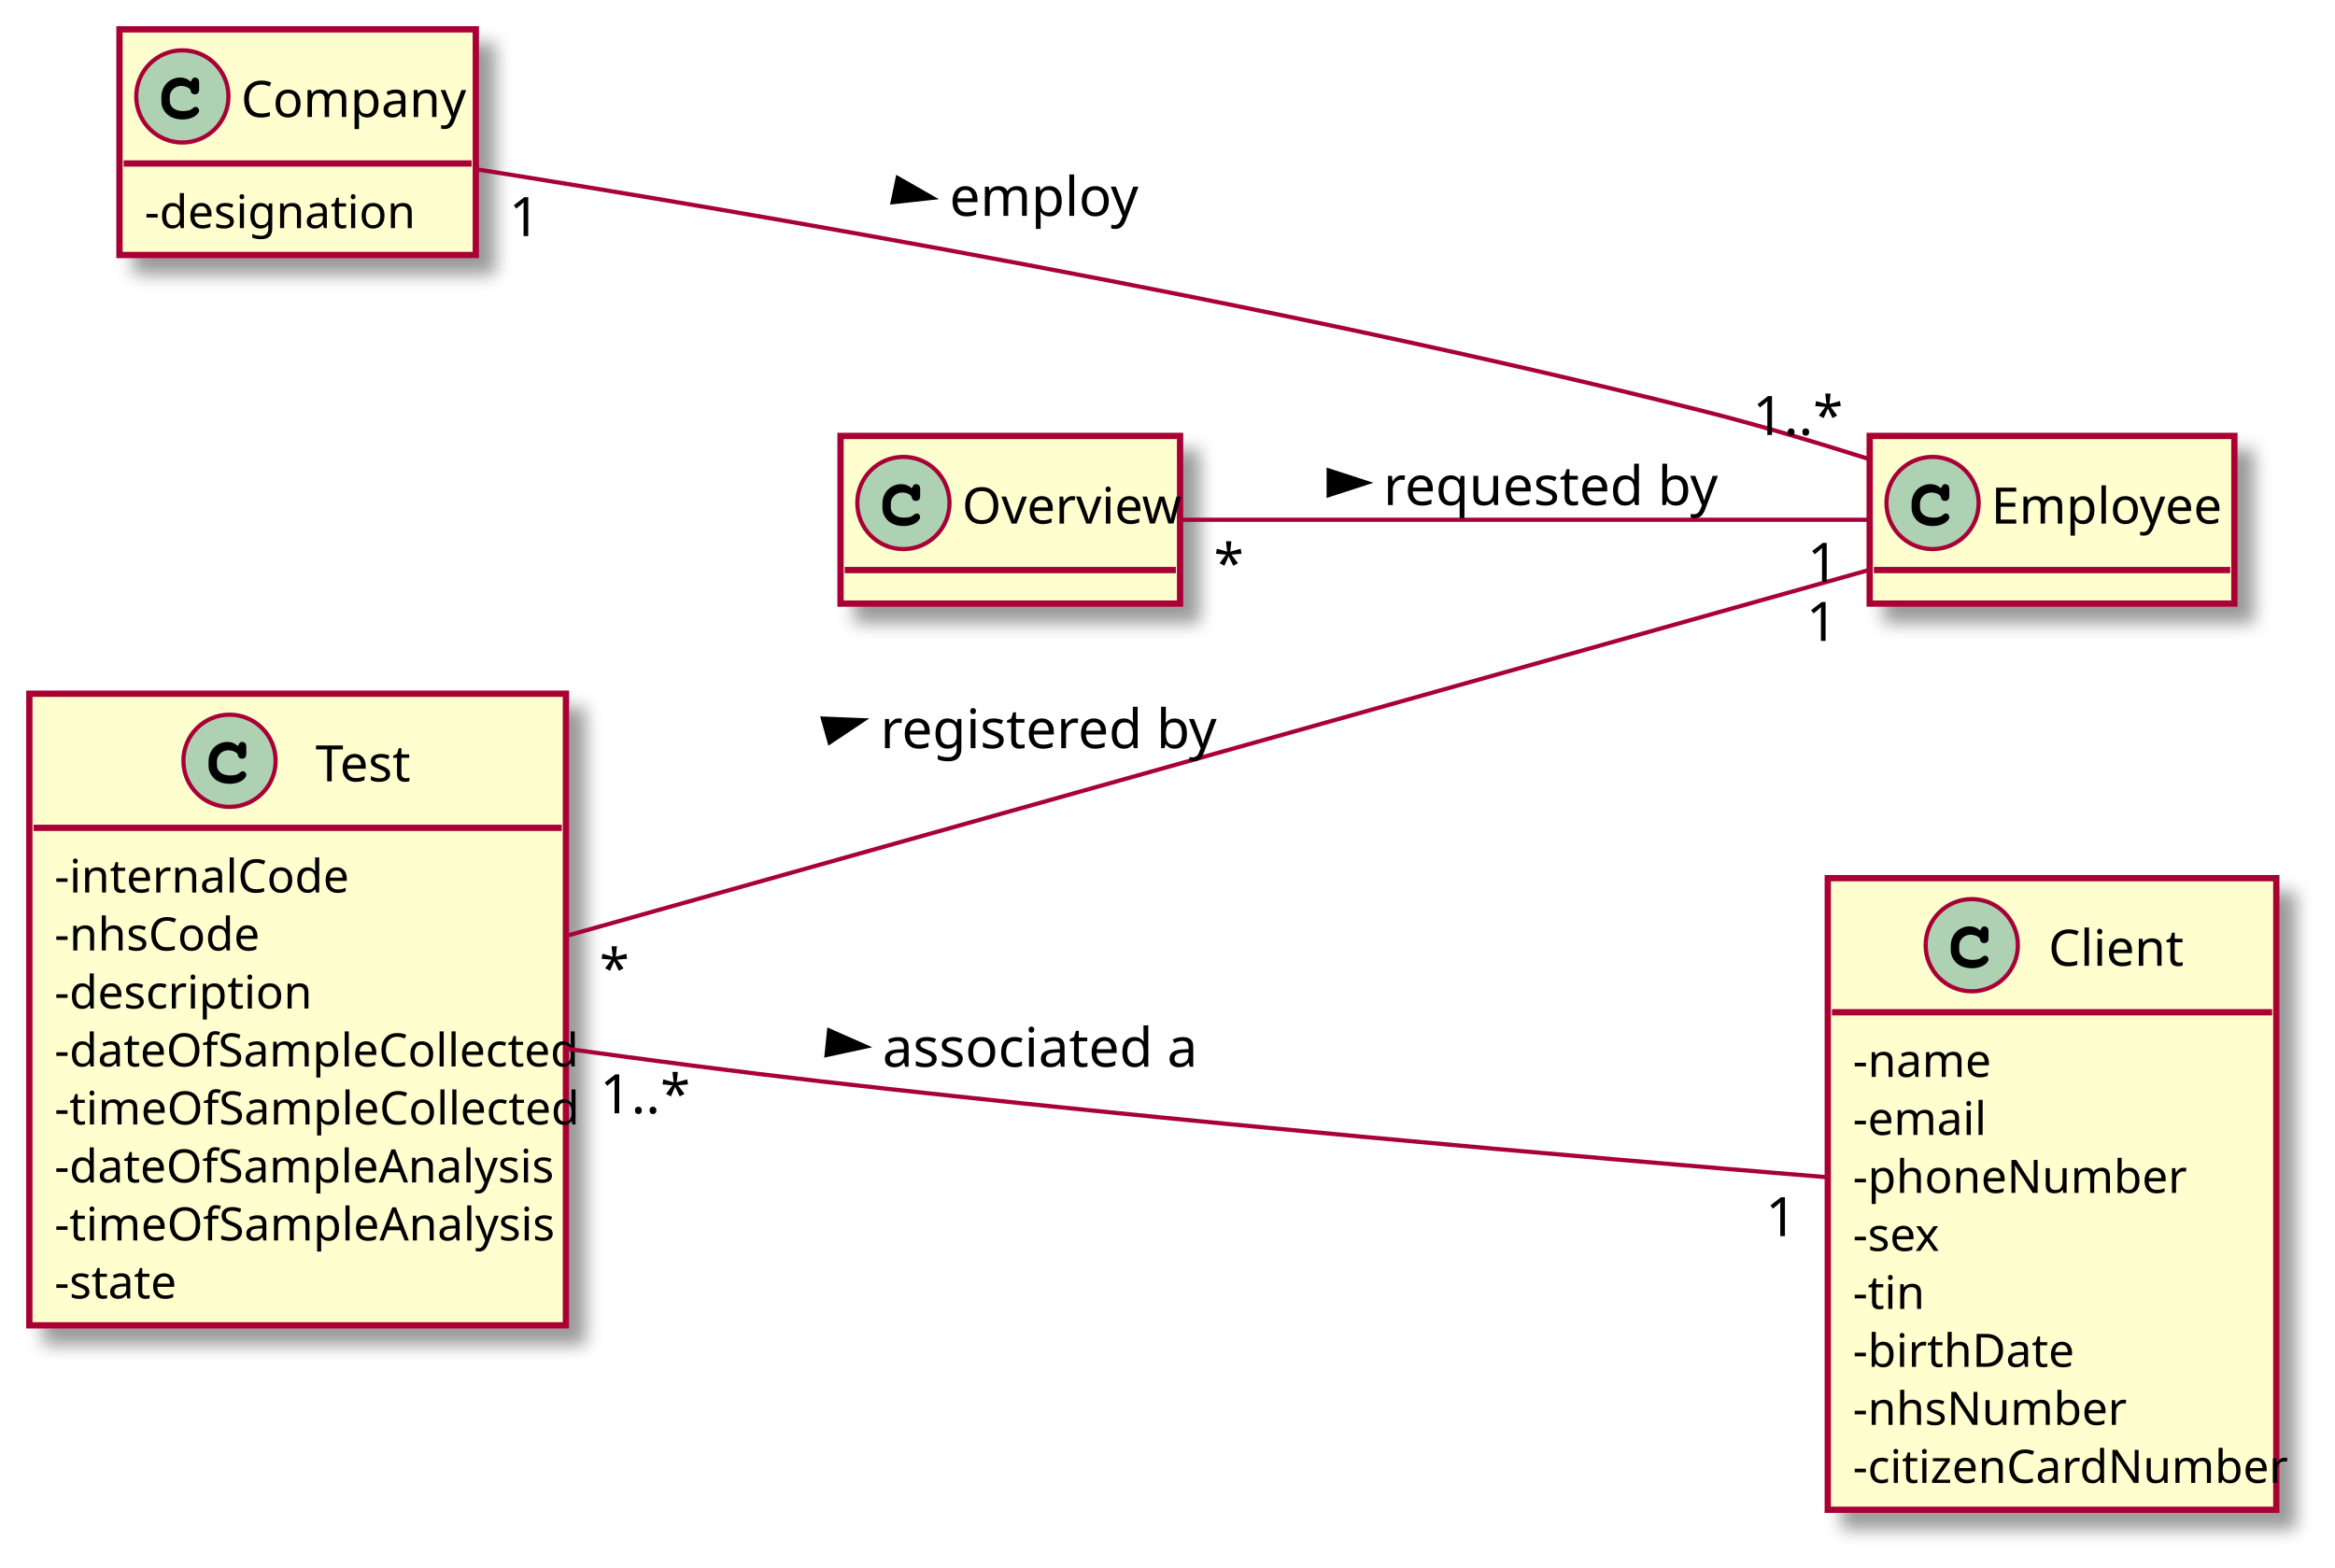
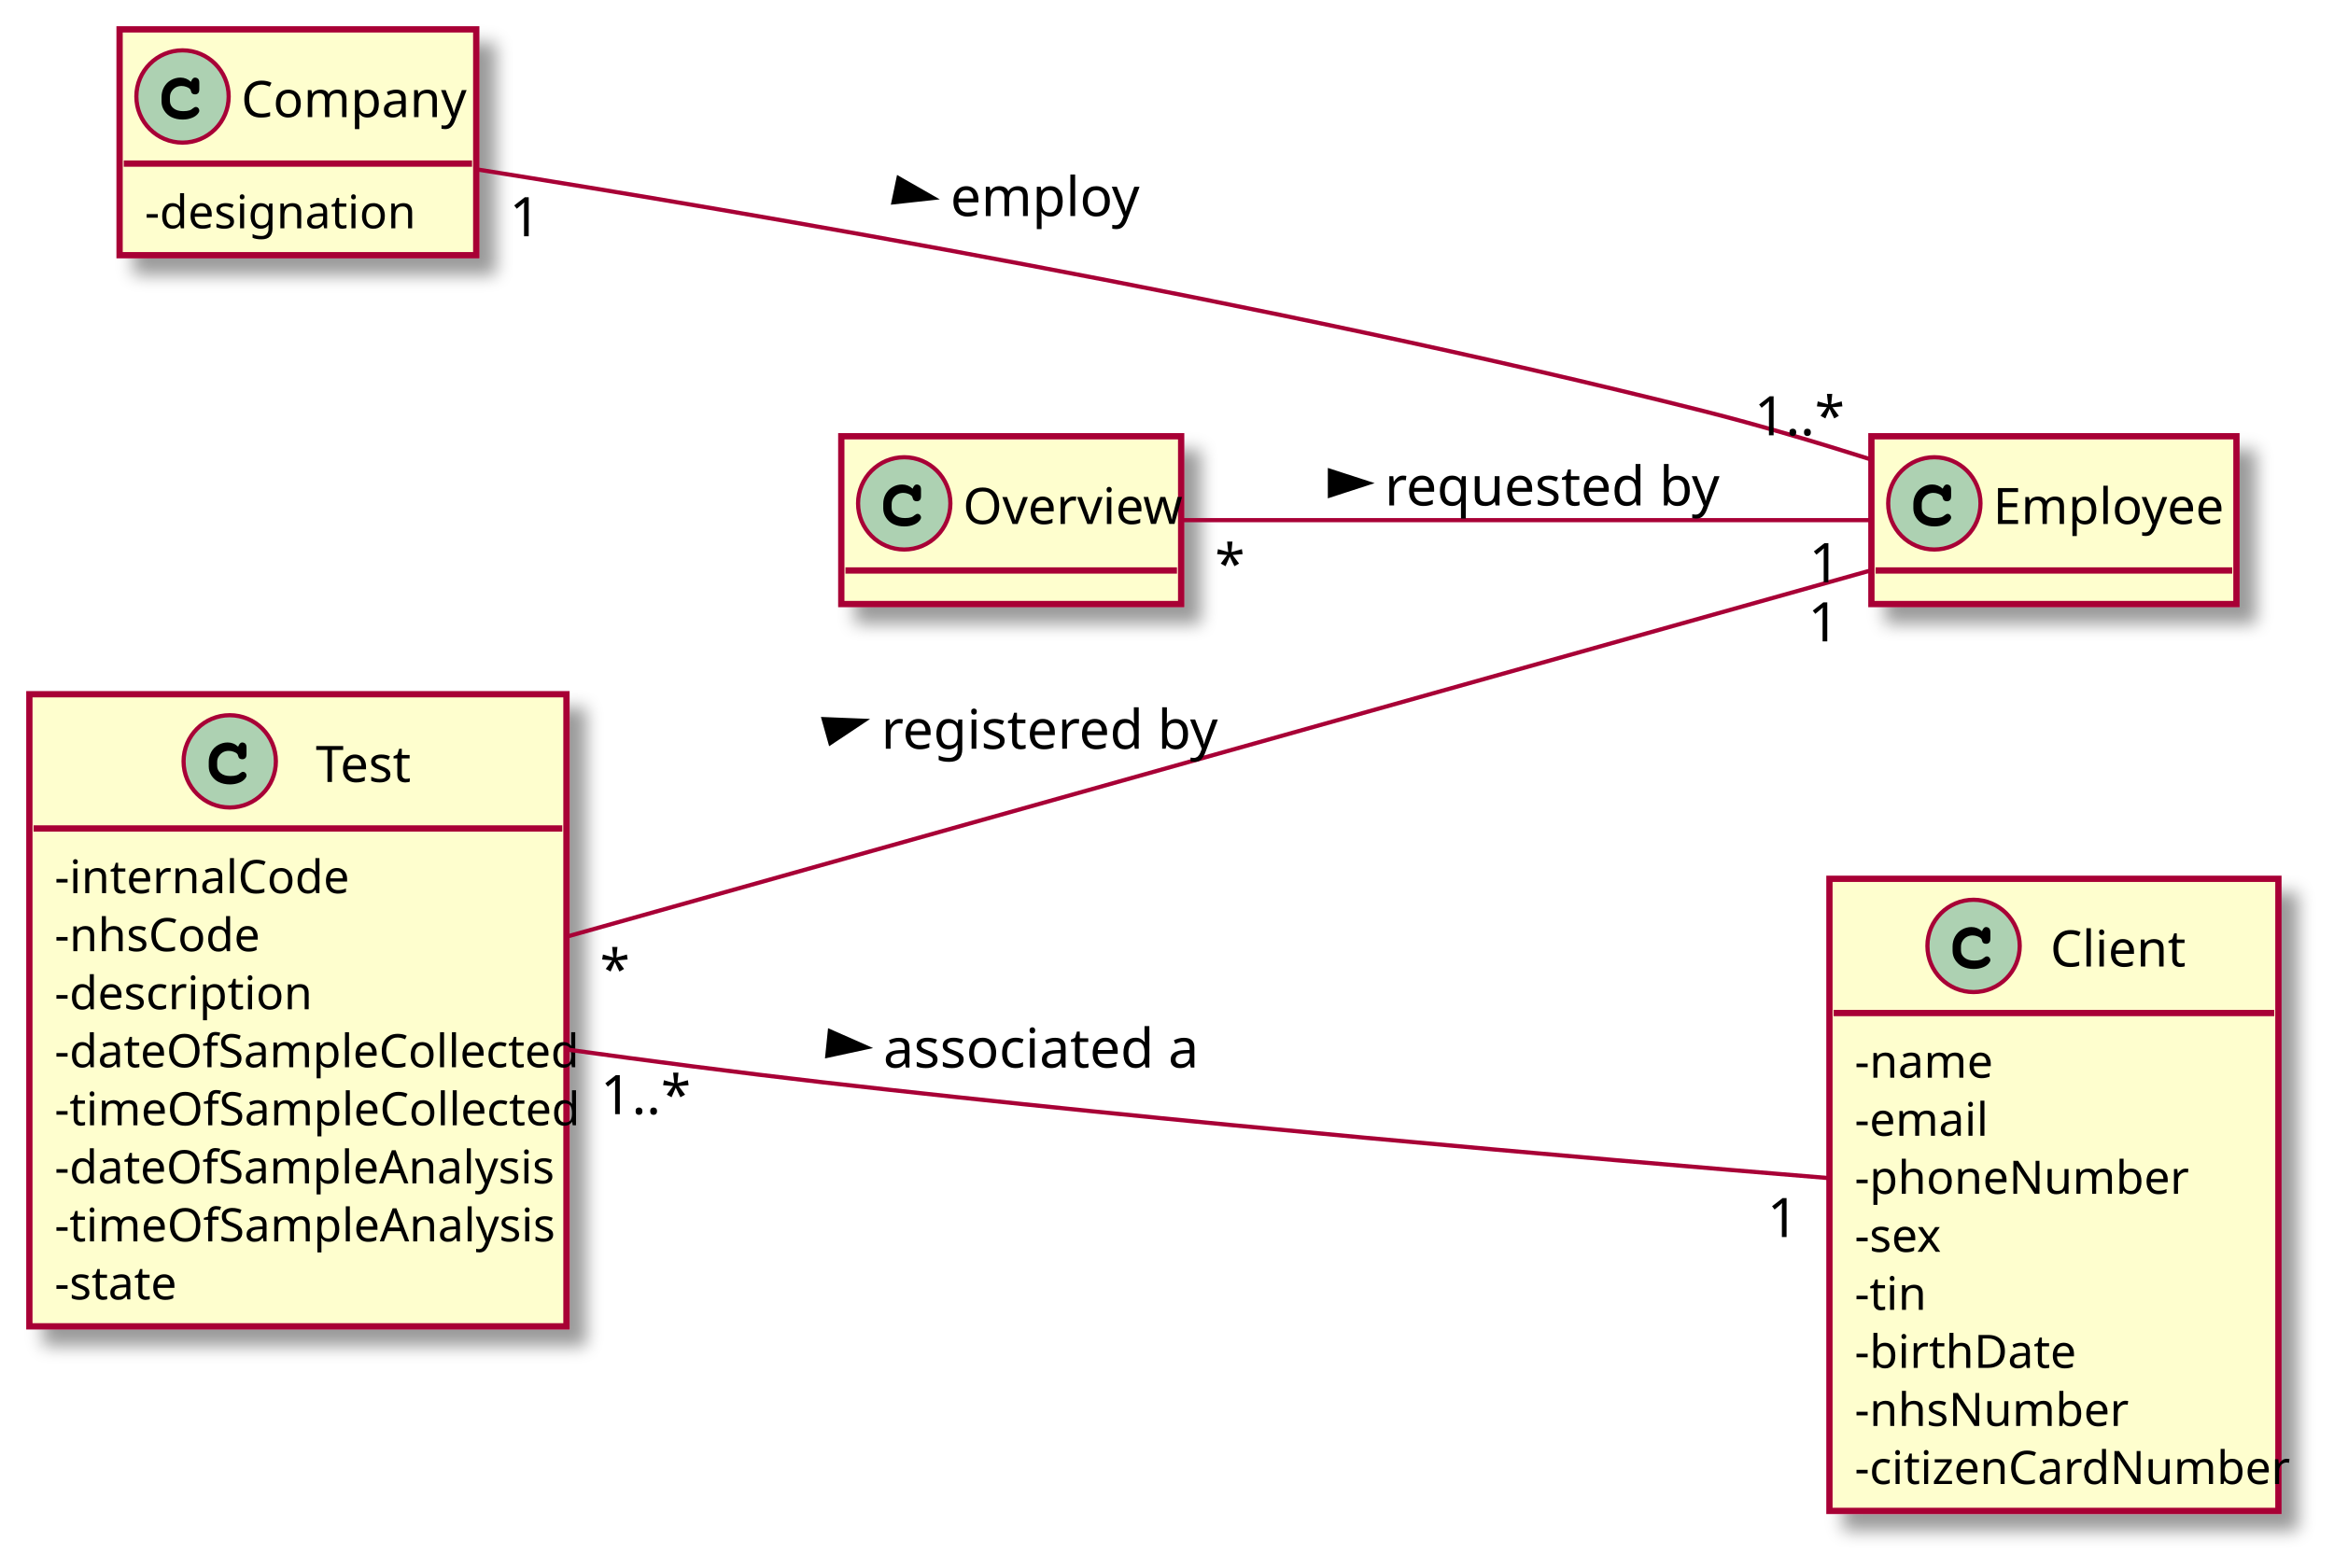
- <svg xmlns="http://www.w3.org/2000/svg" contentScriptType="application/ecmascript" contentStyleType="text/css" height="374px" preserveAspectRatio="none" style="width:557px;height:374px;" version="1.1" viewBox="0 0 557 374" width="557px" zoomAndPan="magnify">
+ <svg xmlns="http://www.w3.org/2000/svg" contentScriptType="application/ecmascript" contentStyleType="text/css" height="299.2px" preserveAspectRatio="none" style="width:445px;height:299px;" version="1.1" viewBox="0 0 445 299" width="445.6px" zoomAndPan="magnify">
  <defs>
    <filter height="300%" id="fsbzf4hsmpj4" width="300%" x="-1" y="-1">
-       <feGaussianBlur result="blurOut" stdDeviation="2.0" />
+       <feGaussianBlur result="blurOut" stdDeviation="1.6" />
      <feColorMatrix in="blurOut" result="blurOut2" type="matrix" values="0 0 0 0 0 0 0 0 0 0 0 0 0 0 0 0 0 0 .4 0" />
-       <feOffset dx="4.0" dy="4.0" in="blurOut2" result="blurOut3" />
+       <feOffset dx="3.2" dy="3.2" in="blurOut2" result="blurOut3" />
      <feBlend in="SourceGraphic" in2="blurOut3" mode="normal" />
    </filter>
  </defs>
  <g>
-     <rect codeLine="6" fill="#FEFECE" filter="url(#fsbzf4hsmpj4)" height="53.836" id="Company" style="stroke:#A80036;stroke-width:1.5;" width="85" x="28.5" y="7" />
-     <ellipse cx="43.5" cy="23" fill="#ADD1B2" rx="11" ry="11" style="stroke:#A80036;stroke-width:1.0;" />
-     <path d="M45.5,19.5 Q45.703,19 45.938,18.75 Q46.172,18.5 46.438,18.5 Q46.906,18.5 47.203,18.781 Q47.5,19.062 47.5,19.719 L47.5,21.281 Q47.5,21.938 47.219,22.219 Q46.938,22.5 46.5,22.5 Q46.109,22.5 45.859,22.328 Q45.609,22.156 45.5,21.703 Q45.453,21.391 45.281,21.219 Q44.969,20.891 44.406,20.703 Q43.844,20.5 43.281,20.5 Q42.578,20.5 41.984,20.781 Q41.406,21.062 40.953,21.688 Q40.5,22.312 40.5,23.172 L40.5,24.094 Q40.5,25.125 41.344,25.812 Q42.188,26.5 43.688,26.5 Q44.578,26.5 45.203,26.297 Q45.562,26.188 45.969,25.828 Q46.234,25.625 46.375,25.562 Q46.516,25.5 46.688,25.5 Q47.016,25.5 47.25,25.766 Q47.5,26.016 47.5,26.375 Q47.5,26.719 47.156,27.125 Q46.656,27.719 45.859,28.047 Q44.812,28.5 43.531,28.5 Q42.031,28.5 40.828,27.906 Q39.859,27.438 39.172,26.422 Q38.5,25.406 38.5,24.203 L38.5,23.109 Q38.5,21.859 39.094,20.766 Q39.703,19.672 40.75,19.094 Q41.812,18.5 43,18.5 Q43.719,18.5 44.344,18.75 Q44.969,19 45.5,19.5 Z " fill="#000000" />
-     <text fill="#000000" font-family="sans-serif" font-size="12" lengthAdjust="spacing" textLength="53" x="57.5" y="27.91">Company</text>
-     <line style="stroke:#A80036;stroke-width:1.5;" x1="29.5" x2="112.5" y1="39" y2="39" />
-     <text fill="#000000" font-family="sans-serif" font-size="11" lengthAdjust="spacing" textLength="59" x="34.5" y="54.419">-designation</text>
-     <rect codeLine="10" fill="#FEFECE" filter="url(#fsbzf4hsmpj4)" height="40" id="Overview" style="stroke:#A80036;stroke-width:1.5;" width="81" x="200.5" y="104" />
-     <ellipse cx="215.5" cy="120" fill="#ADD1B2" rx="11" ry="11" style="stroke:#A80036;stroke-width:1.0;" />
-     <path d="M217.5,116.5 Q217.703,116 217.938,115.75 Q218.172,115.5 218.438,115.5 Q218.906,115.5 219.203,115.781 Q219.5,116.062 219.5,116.719 L219.5,118.281 Q219.5,118.938 219.219,119.219 Q218.938,119.5 218.5,119.5 Q218.109,119.5 217.859,119.328 Q217.609,119.156 217.5,118.703 Q217.453,118.391 217.281,118.219 Q216.969,117.891 216.406,117.703 Q215.844,117.5 215.281,117.5 Q214.578,117.5 213.984,117.781 Q213.406,118.062 212.953,118.688 Q212.5,119.312 212.5,120.172 L212.5,121.094 Q212.5,122.125 213.344,122.812 Q214.188,123.5 215.688,123.5 Q216.578,123.5 217.203,123.297 Q217.562,123.188 217.969,122.828 Q218.234,122.625 218.375,122.562 Q218.516,122.5 218.688,122.5 Q219.016,122.5 219.25,122.766 Q219.5,123.016 219.5,123.375 Q219.5,123.719 219.156,124.125 Q218.656,124.719 217.859,125.047 Q216.812,125.5 215.531,125.5 Q214.031,125.5 212.828,124.906 Q211.859,124.438 211.172,123.422 Q210.5,122.406 210.5,121.203 L210.5,120.109 Q210.5,118.859 211.094,117.766 Q211.703,116.672 212.75,116.094 Q213.812,115.5 215,115.5 Q215.719,115.5 216.344,115.75 Q216.969,116 217.5,116.5 Z " fill="#000000" />
-     <text fill="#000000" font-family="sans-serif" font-size="12" lengthAdjust="spacing" textLength="49" x="229.5" y="124.91">Overview</text>
-     <line style="stroke:#A80036;stroke-width:1.5;" x1="201.5" x2="280.5" y1="136" y2="136" />
-     <rect codeLine="13" fill="#FEFECE" filter="url(#fsbzf4hsmpj4)" height="150.688" id="Client" style="stroke:#A80036;stroke-width:1.5;" width="107" x="436" y="209.5" />
-     <ellipse cx="470.35" cy="225.5" fill="#ADD1B2" rx="11" ry="11" style="stroke:#A80036;stroke-width:1.0;" />
-     <path d="M472.35,222 Q472.553,221.5 472.788,221.25 Q473.022,221 473.288,221 Q473.756,221 474.053,221.281 Q474.35,221.562 474.35,222.219 L474.35,223.781 Q474.35,224.438 474.069,224.719 Q473.788,225 473.35,225 Q472.959,225 472.709,224.828 Q472.459,224.656 472.35,224.203 Q472.303,223.891 472.131,223.719 Q471.819,223.391 471.256,223.203 Q470.694,223 470.131,223 Q469.428,223 468.834,223.281 Q468.256,223.562 467.803,224.188 Q467.35,224.812 467.35,225.672 L467.35,226.594 Q467.35,227.625 468.194,228.312 Q469.038,229 470.538,229 Q471.428,229 472.053,228.797 Q472.413,228.688 472.819,228.328 Q473.084,228.125 473.225,228.062 Q473.366,228 473.538,228 Q473.866,228 474.1,228.266 Q474.35,228.516 474.35,228.875 Q474.35,229.219 474.006,229.625 Q473.506,230.219 472.709,230.547 Q471.663,231 470.381,231 Q468.881,231 467.678,230.406 Q466.709,229.938 466.022,228.922 Q465.35,227.906 465.35,226.703 L465.35,225.609 Q465.35,224.359 465.944,223.266 Q466.553,222.172 467.6,221.594 Q468.663,221 469.85,221 Q470.569,221 471.194,221.25 Q471.819,221.5 472.35,222 Z " fill="#000000" />
-     <text fill="#000000" font-family="sans-serif" font-size="12" lengthAdjust="spacing" textLength="32" x="488.65" y="230.41">Client</text>
-     <line style="stroke:#A80036;stroke-width:1.5;" x1="437" x2="542" y1="241.5" y2="241.5" />
-     <text fill="#000000" font-family="sans-serif" font-size="11" lengthAdjust="spacing" textLength="30" x="442" y="256.919">-name</text>
-     <text fill="#000000" font-family="sans-serif" font-size="11" lengthAdjust="spacing" textLength="28" x="442" y="270.755">-email</text>
-     <text fill="#000000" font-family="sans-serif" font-size="11" lengthAdjust="spacing" textLength="71" x="442" y="284.591">-phoneNumber</text>
-     <text fill="#000000" font-family="sans-serif" font-size="11" lengthAdjust="spacing" textLength="22" x="442" y="298.427">-sex</text>
-     <text fill="#000000" font-family="sans-serif" font-size="11" lengthAdjust="spacing" textLength="15" x="442" y="312.263">-tin</text>
-     <text fill="#000000" font-family="sans-serif" font-size="11" lengthAdjust="spacing" textLength="47" x="442" y="326.099">-birthDate</text>
-     <text fill="#000000" font-family="sans-serif" font-size="11" lengthAdjust="spacing" textLength="59" x="442" y="339.935">-nhsNumber</text>
-     <text fill="#000000" font-family="sans-serif" font-size="11" lengthAdjust="spacing" textLength="95" x="442" y="353.771">-citizenCardNumber</text>
-     <rect codeLine="24" fill="#FEFECE" filter="url(#fsbzf4hsmpj4)" height="150.688" id="Test" style="stroke:#A80036;stroke-width:1.5;" width="128" x="7" y="165.5" />
-     <ellipse cx="54.75" cy="181.5" fill="#ADD1B2" rx="11" ry="11" style="stroke:#A80036;stroke-width:1.0;" />
-     <path d="M56.75,178 Q56.953,177.5 57.188,177.25 Q57.422,177 57.688,177 Q58.156,177 58.453,177.281 Q58.75,177.562 58.75,178.219 L58.75,179.781 Q58.75,180.438 58.469,180.719 Q58.188,181 57.75,181 Q57.359,181 57.109,180.828 Q56.859,180.656 56.75,180.203 Q56.703,179.891 56.531,179.719 Q56.219,179.391 55.656,179.203 Q55.094,179 54.531,179 Q53.828,179 53.234,179.281 Q52.656,179.562 52.203,180.188 Q51.75,180.812 51.75,181.672 L51.75,182.594 Q51.75,183.625 52.594,184.312 Q53.438,185 54.938,185 Q55.828,185 56.453,184.797 Q56.812,184.688 57.219,184.328 Q57.484,184.125 57.625,184.062 Q57.766,184 57.938,184 Q58.266,184 58.5,184.266 Q58.75,184.516 58.75,184.875 Q58.75,185.219 58.406,185.625 Q57.906,186.219 57.109,186.547 Q56.062,187 54.781,187 Q53.281,187 52.078,186.406 Q51.109,185.938 50.422,184.922 Q49.75,183.906 49.75,182.703 L49.75,181.609 Q49.75,180.359 50.344,179.266 Q50.953,178.172 52,177.594 Q53.062,177 54.25,177 Q54.969,177 55.594,177.25 Q56.219,177.5 56.75,178 Z " fill="#000000" />
-     <text fill="#000000" font-family="sans-serif" font-size="12" lengthAdjust="spacing" textLength="24" x="75.25" y="186.41">Test</text>
-     <line style="stroke:#A80036;stroke-width:1.5;" x1="8" x2="134" y1="197.5" y2="197.5" />
-     <text fill="#000000" font-family="sans-serif" font-size="11" lengthAdjust="spacing" textLength="64" x="13" y="212.919">-internalCode</text>
-     <text fill="#000000" font-family="sans-serif" font-size="11" lengthAdjust="spacing" textLength="47" x="13" y="226.755">-nhsCode</text>
-     <text fill="#000000" font-family="sans-serif" font-size="11" lengthAdjust="spacing" textLength="57" x="13" y="240.591">-description</text>
-     <text fill="#000000" font-family="sans-serif" font-size="11" lengthAdjust="spacing" textLength="116" x="13" y="254.427">-dateOfSampleCollected</text>
-     <text fill="#000000" font-family="sans-serif" font-size="11" lengthAdjust="spacing" textLength="114" x="13" y="268.263">-timeOfSampleCollected</text>
-     <text fill="#000000" font-family="sans-serif" font-size="11" lengthAdjust="spacing" textLength="114" x="13" y="282.099">-dateOfSampleAnalysis</text>
-     <text fill="#000000" font-family="sans-serif" font-size="11" lengthAdjust="spacing" textLength="112" x="13" y="295.935">-timeOfSampleAnalysis</text>
-     <text fill="#000000" font-family="sans-serif" font-size="11" lengthAdjust="spacing" textLength="28" x="13" y="309.771">-state</text>
-     <rect fill="#FEFECE" filter="url(#fsbzf4hsmpj4)" height="40" id="Employee" style="stroke:#A80036;stroke-width:1.5;" width="87" x="446" y="104" />
-     <ellipse cx="461" cy="120" fill="#ADD1B2" rx="11" ry="11" style="stroke:#A80036;stroke-width:1.0;" />
-     <path d="M463,116.5 Q463.203,116 463.438,115.75 Q463.672,115.5 463.938,115.5 Q464.406,115.5 464.703,115.781 Q465,116.062 465,116.719 L465,118.281 Q465,118.938 464.719,119.219 Q464.438,119.5 464,119.5 Q463.609,119.5 463.359,119.328 Q463.109,119.156 463,118.703 Q462.953,118.391 462.781,118.219 Q462.469,117.891 461.906,117.703 Q461.344,117.5 460.781,117.5 Q460.078,117.5 459.484,117.781 Q458.906,118.062 458.453,118.688 Q458,119.312 458,120.172 L458,121.094 Q458,122.125 458.844,122.812 Q459.688,123.5 461.188,123.5 Q462.078,123.5 462.703,123.297 Q463.062,123.188 463.469,122.828 Q463.734,122.625 463.875,122.562 Q464.016,122.5 464.188,122.5 Q464.516,122.5 464.75,122.766 Q465,123.016 465,123.375 Q465,123.719 464.656,124.125 Q464.156,124.719 463.359,125.047 Q462.312,125.5 461.031,125.5 Q459.531,125.5 458.328,124.906 Q457.359,124.438 456.672,123.422 Q456,122.406 456,121.203 L456,120.109 Q456,118.859 456.594,117.766 Q457.203,116.672 458.25,116.094 Q459.312,115.5 460.5,115.5 Q461.219,115.5 461.844,115.75 Q462.469,116 463,116.5 Z " fill="#000000" />
-     <text fill="#000000" font-family="sans-serif" font-size="12" lengthAdjust="spacing" textLength="55" x="475" y="124.91">Employee</text>
-     <line style="stroke:#A80036;stroke-width:1.5;" x1="447" x2="532" y1="136" y2="136" />
-     <path codeLine="37" d="M113.74,40.4 C177.3,50.5 301.96,71.73 406,98 C419.1,101.31 433.19,105.5 445.95,109.55 " fill="none" id="Company-Employee" style="stroke:#A80036;stroke-width:1.0;" />
-     <polygon fill="#000000" points="222.395,47.195,214.139,42.474,212.941,48.229,222.395,47.195" style="stroke:#000000;stroke-width:1.0;" />
-     <text fill="#000000" font-family="sans-serif" font-size="13" lengthAdjust="spacing" textLength="42" x="226.5" y="51.495">employ</text>
-     <text fill="#000000" font-family="sans-serif" font-size="13" lengthAdjust="spacing" textLength="7" x="121.398" y="56.323">1</text>
-     <text fill="#000000" font-family="sans-serif" font-size="13" lengthAdjust="spacing" textLength="20" x="418.085" y="103.774">1..*</text>
-     <path codeLine="38" d="M135.01,250.19 C154.54,252.89 176.14,255.72 196,258 C279.72,267.6 377.24,276.06 435.85,280.85 " fill="none" id="Test-Client" style="stroke:#A80036;stroke-width:1.0;" />
-     <polygon fill="#000000" points="206.474,249.683,197.774,245.842,197.178,251.689,206.474,249.683" style="stroke:#000000;stroke-width:1.0;" />
-     <text fill="#000000" font-family="sans-serif" font-size="13" lengthAdjust="spacing" textLength="74" x="210.5" y="254.495">associated a</text>
-     <text fill="#000000" font-family="sans-serif" font-size="13" lengthAdjust="spacing" textLength="20" x="143.105" y="265.602">1..*</text>
-     <text fill="#000000" font-family="sans-serif" font-size="13" lengthAdjust="spacing" textLength="7" x="421.171" y="294.907">1</text>
-     <path codeLine="39" d="M135.26,223.23 C221.16,199.1 372.42,156.61 445.96,135.95 " fill="none" id="Test-Employee" style="stroke:#A80036;stroke-width:1.0;" />
-     <polygon fill="#000000" points="205.814,171.824,196.311,171.44,197.9,177.099,205.814,171.824" style="stroke:#000000;stroke-width:1.0;" />
-     <text fill="#000000" font-family="sans-serif" font-size="13" lengthAdjust="spacing" textLength="75" x="210" y="178.495">registered by</text>
-     <text fill="#000000" font-family="sans-serif" font-size="13" lengthAdjust="spacing" textLength="5" x="142.979" y="235.634">*</text>
-     <text fill="#000000" font-family="sans-serif" font-size="13" lengthAdjust="spacing" textLength="7" x="430.875" y="152.904">1</text>
-     <path codeLine="40" d="M281.6,124 C326.52,124 399.48,124 445.68,124 " fill="none" id="Overview-Employee" style="stroke:#A80036;stroke-width:1.0;" />
-     <polygon fill="#000000" points="326,115.176,316.955,112.237,316.955,118.115,326,115.176" style="stroke:#000000;stroke-width:1.0;" />
-     <text fill="#000000" font-family="sans-serif" font-size="13" lengthAdjust="spacing" textLength="75" x="330" y="120.495">requested by</text>
-     <text fill="#000000" font-family="sans-serif" font-size="13" lengthAdjust="spacing" textLength="5" x="289.547" y="139.002">*</text>
-     <text fill="#000000" font-family="sans-serif" font-size="13" lengthAdjust="spacing" textLength="7" x="431.138" y="138.798">1</text>
+     <rect codeLine="6" fill="#FEFECE" filter="url(#fsbzf4hsmpj4)" height="43.069" id="Company" style="stroke:#A80036;stroke-width:1.2;" width="68" x="22.8" y="5.6" />
+     <ellipse cx="34.8" cy="18.4" fill="#ADD1B2" rx="8.8" ry="8.8" style="stroke:#A80036;stroke-width:0.8;" />
+     <path d="M36.4,15.6 Q36.562,15.2 36.75,15 Q36.938,14.8 37.15,14.8 Q37.525,14.8 37.763,15.025 Q38,15.25 38,15.775 L38,17.025 Q38,17.55 37.775,17.775 Q37.55,18 37.2,18 Q36.888,18 36.688,17.863 Q36.487,17.725 36.4,17.363 Q36.362,17.113 36.225,16.975 Q35.975,16.712 35.525,16.562 Q35.075,16.4 34.625,16.4 Q34.062,16.4 33.587,16.625 Q33.125,16.85 32.763,17.35 Q32.4,17.85 32.4,18.538 L32.4,19.275 Q32.4,20.1 33.075,20.65 Q33.75,21.2 34.95,21.2 Q35.663,21.2 36.163,21.038 Q36.45,20.95 36.775,20.663 Q36.987,20.5 37.1,20.45 Q37.212,20.4 37.35,20.4 Q37.612,20.4 37.8,20.613 Q38,20.812 38,21.1 Q38,21.375 37.725,21.7 Q37.325,22.175 36.688,22.438 Q35.85,22.8 34.825,22.8 Q33.625,22.8 32.663,22.325 Q31.887,21.95 31.337,21.137 Q30.8,20.325 30.8,19.363 L30.8,18.488 Q30.8,17.488 31.275,16.613 Q31.762,15.738 32.6,15.275 Q33.45,14.8 34.4,14.8 Q34.975,14.8 35.475,15 Q35.975,15.2 36.4,15.6 Z " fill="#000000" />
+     <text fill="#000000" font-family="sans-serif" font-size="9.6" lengthAdjust="spacing" textLength="42.4" x="46" y="22.328">Company</text>
+     <line style="stroke:#A80036;stroke-width:1.2;" x1="23.6" x2="90" y1="31.2" y2="31.2" />
+     <text fill="#000000" font-family="sans-serif" font-size="8.8" lengthAdjust="spacing" textLength="47.2" x="27.6" y="43.535">-designation</text>
+     <rect codeLine="10" fill="#FEFECE" filter="url(#fsbzf4hsmpj4)" height="32" id="Overview" style="stroke:#A80036;stroke-width:1.2;" width="64.8" x="160.4" y="83.2" />
+     <ellipse cx="172.4" cy="96" fill="#ADD1B2" rx="8.8" ry="8.8" style="stroke:#A80036;stroke-width:0.8;" />
+     <path d="M174,93.2 Q174.162,92.8 174.35,92.6 Q174.537,92.4 174.75,92.4 Q175.125,92.4 175.363,92.625 Q175.6,92.85 175.6,93.375 L175.6,94.625 Q175.6,95.15 175.375,95.375 Q175.15,95.6 174.8,95.6 Q174.488,95.6 174.287,95.463 Q174.088,95.325 174,94.963 Q173.963,94.713 173.825,94.575 Q173.575,94.312 173.125,94.162 Q172.675,94 172.225,94 Q171.662,94 171.188,94.225 Q170.725,94.45 170.363,94.95 Q170,95.45 170,96.138 L170,96.875 Q170,97.7 170.675,98.25 Q171.35,98.8 172.55,98.8 Q173.262,98.8 173.762,98.638 Q174.05,98.55 174.375,98.263 Q174.588,98.1 174.7,98.05 Q174.812,98 174.95,98 Q175.213,98 175.4,98.213 Q175.6,98.412 175.6,98.7 Q175.6,98.975 175.325,99.3 Q174.925,99.775 174.287,100.037 Q173.45,100.4 172.425,100.4 Q171.225,100.4 170.262,99.925 Q169.488,99.55 168.938,98.737 Q168.4,97.925 168.4,96.963 L168.4,96.088 Q168.4,95.088 168.875,94.213 Q169.363,93.338 170.2,92.875 Q171.05,92.4 172,92.4 Q172.575,92.4 173.075,92.6 Q173.575,92.8 174,93.2 Z " fill="#000000" />
+     <text fill="#000000" font-family="sans-serif" font-size="9.6" lengthAdjust="spacing" textLength="39.2" x="183.6" y="99.928">Overview</text>
+     <line style="stroke:#A80036;stroke-width:1.2;" x1="161.2" x2="224.4" y1="108.8" y2="108.8" />
+     <rect codeLine="13" fill="#FEFECE" filter="url(#fsbzf4hsmpj4)" height="120.55" id="Client" style="stroke:#A80036;stroke-width:1.2;" width="85.6" x="348.8" y="167.6" />
+     <ellipse cx="376.28" cy="180.4" fill="#ADD1B2" rx="8.8" ry="8.8" style="stroke:#A80036;stroke-width:0.8;" />
+     <path d="M377.88,177.6 Q378.043,177.2 378.23,177 Q378.418,176.8 378.63,176.8 Q379.005,176.8 379.243,177.025 Q379.48,177.25 379.48,177.775 L379.48,179.025 Q379.48,179.55 379.255,179.775 Q379.03,180 378.68,180 Q378.368,180 378.168,179.863 Q377.967,179.725 377.88,179.363 Q377.842,179.113 377.705,178.975 Q377.455,178.713 377.005,178.562 Q376.555,178.4 376.105,178.4 Q375.543,178.4 375.067,178.625 Q374.605,178.85 374.243,179.35 Q373.88,179.85 373.88,180.537 L373.88,181.275 Q373.88,182.1 374.555,182.65 Q375.23,183.2 376.43,183.2 Q377.142,183.2 377.642,183.037 Q377.93,182.95 378.255,182.662 Q378.467,182.5 378.58,182.45 Q378.692,182.4 378.83,182.4 Q379.092,182.4 379.28,182.613 Q379.48,182.812 379.48,183.1 Q379.48,183.375 379.205,183.7 Q378.805,184.175 378.168,184.438 Q377.33,184.8 376.305,184.8 Q375.105,184.8 374.142,184.325 Q373.368,183.95 372.817,183.137 Q372.28,182.325 372.28,181.363 L372.28,180.488 Q372.28,179.488 372.755,178.613 Q373.243,177.738 374.08,177.275 Q374.93,176.8 375.88,176.8 Q376.455,176.8 376.955,177 Q377.455,177.2 377.88,177.6 Z " fill="#000000" />
+     <text fill="#000000" font-family="sans-serif" font-size="9.6" lengthAdjust="spacing" textLength="25.6" x="390.92" y="184.328">Client</text>
+     <line style="stroke:#A80036;stroke-width:1.2;" x1="349.6" x2="433.6" y1="193.2" y2="193.2" />
+     <text fill="#000000" font-family="sans-serif" font-size="8.8" lengthAdjust="spacing" textLength="24" x="353.6" y="205.535">-name</text>
+     <text fill="#000000" font-family="sans-serif" font-size="8.8" lengthAdjust="spacing" textLength="22.4" x="353.6" y="216.604">-email</text>
+     <text fill="#000000" font-family="sans-serif" font-size="8.8" lengthAdjust="spacing" textLength="56.8" x="353.6" y="227.673">-phoneNumber</text>
+     <text fill="#000000" font-family="sans-serif" font-size="8.8" lengthAdjust="spacing" textLength="17.6" x="353.6" y="238.741">-sex</text>
+     <text fill="#000000" font-family="sans-serif" font-size="8.8" lengthAdjust="spacing" textLength="12" x="353.6" y="249.81">-tin</text>
+     <text fill="#000000" font-family="sans-serif" font-size="8.8" lengthAdjust="spacing" textLength="37.6" x="353.6" y="260.879">-birthDate</text>
+     <text fill="#000000" font-family="sans-serif" font-size="8.8" lengthAdjust="spacing" textLength="47.2" x="353.6" y="271.948">-nhsNumber</text>
+     <text fill="#000000" font-family="sans-serif" font-size="8.8" lengthAdjust="spacing" textLength="76" x="353.6" y="283.016">-citizenCardNumber</text>
+     <rect codeLine="24" fill="#FEFECE" filter="url(#fsbzf4hsmpj4)" height="120.55" id="Test" style="stroke:#A80036;stroke-width:1.2;" width="102.4" x="5.6" y="132.4" />
+     <ellipse cx="43.8" cy="145.2" fill="#ADD1B2" rx="8.8" ry="8.8" style="stroke:#A80036;stroke-width:0.8;" />
+     <path d="M45.4,142.4 Q45.562,142 45.75,141.8 Q45.938,141.6 46.15,141.6 Q46.525,141.6 46.763,141.825 Q47,142.05 47,142.575 L47,143.825 Q47,144.35 46.775,144.575 Q46.55,144.8 46.2,144.8 Q45.888,144.8 45.688,144.662 Q45.487,144.525 45.4,144.162 Q45.362,143.912 45.225,143.775 Q44.975,143.512 44.525,143.363 Q44.075,143.2 43.625,143.2 Q43.062,143.2 42.587,143.425 Q42.125,143.65 41.763,144.15 Q41.4,144.65 41.4,145.338 L41.4,146.075 Q41.4,146.9 42.075,147.45 Q42.75,148 43.95,148 Q44.663,148 45.163,147.838 Q45.45,147.75 45.775,147.463 Q45.987,147.3 46.1,147.25 Q46.212,147.2 46.35,147.2 Q46.612,147.2 46.8,147.412 Q47,147.613 47,147.9 Q47,148.175 46.725,148.5 Q46.325,148.975 45.688,149.238 Q44.85,149.6 43.825,149.6 Q42.625,149.6 41.663,149.125 Q40.888,148.75 40.337,147.938 Q39.8,147.125 39.8,146.162 L39.8,145.287 Q39.8,144.287 40.275,143.412 Q40.763,142.537 41.6,142.075 Q42.45,141.6 43.4,141.6 Q43.975,141.6 44.475,141.8 Q44.975,142 45.4,142.4 Z " fill="#000000" />
+     <text fill="#000000" font-family="sans-serif" font-size="9.6" lengthAdjust="spacing" textLength="19.2" x="60.2" y="149.128">Test</text>
+     <line style="stroke:#A80036;stroke-width:1.2;" x1="6.4" x2="107.2" y1="158" y2="158" />
+     <text fill="#000000" font-family="sans-serif" font-size="8.8" lengthAdjust="spacing" textLength="51.2" x="10.4" y="170.335">-internalCode</text>
+     <text fill="#000000" font-family="sans-serif" font-size="8.8" lengthAdjust="spacing" textLength="37.6" x="10.4" y="181.404">-nhsCode</text>
+     <text fill="#000000" font-family="sans-serif" font-size="8.8" lengthAdjust="spacing" textLength="45.6" x="10.4" y="192.473">-description</text>
+     <text fill="#000000" font-family="sans-serif" font-size="8.8" lengthAdjust="spacing" textLength="92.8" x="10.4" y="203.541">-dateOfSampleCollected</text>
+     <text fill="#000000" font-family="sans-serif" font-size="8.8" lengthAdjust="spacing" textLength="91.2" x="10.4" y="214.61">-timeOfSampleCollected</text>
+     <text fill="#000000" font-family="sans-serif" font-size="8.8" lengthAdjust="spacing" textLength="91.2" x="10.4" y="225.679">-dateOfSampleAnalysis</text>
+     <text fill="#000000" font-family="sans-serif" font-size="8.8" lengthAdjust="spacing" textLength="89.6" x="10.4" y="236.748">-timeOfSampleAnalysis</text>
+     <text fill="#000000" font-family="sans-serif" font-size="8.8" lengthAdjust="spacing" textLength="22.4" x="10.4" y="247.816">-state</text>
+     <rect fill="#FEFECE" filter="url(#fsbzf4hsmpj4)" height="32" id="Employee" style="stroke:#A80036;stroke-width:1.2;" width="69.6" x="356.8" y="83.2" />
+     <ellipse cx="368.8" cy="96" fill="#ADD1B2" rx="8.8" ry="8.8" style="stroke:#A80036;stroke-width:0.8;" />
+     <path d="M370.4,93.2 Q370.562,92.8 370.75,92.6 Q370.938,92.4 371.15,92.4 Q371.525,92.4 371.762,92.625 Q372,92.85 372,93.375 L372,94.625 Q372,95.15 371.775,95.375 Q371.55,95.6 371.2,95.6 Q370.887,95.6 370.688,95.463 Q370.488,95.325 370.4,94.963 Q370.363,94.713 370.225,94.575 Q369.975,94.312 369.525,94.162 Q369.075,94 368.625,94 Q368.062,94 367.587,94.225 Q367.125,94.45 366.762,94.95 Q366.4,95.45 366.4,96.138 L366.4,96.875 Q366.4,97.7 367.075,98.25 Q367.75,98.8 368.95,98.8 Q369.663,98.8 370.163,98.638 Q370.45,98.55 370.775,98.263 Q370.988,98.1 371.1,98.05 Q371.212,98 371.35,98 Q371.613,98 371.8,98.213 Q372,98.412 372,98.7 Q372,98.975 371.725,99.3 Q371.325,99.775 370.688,100.037 Q369.85,100.4 368.825,100.4 Q367.625,100.4 366.663,99.925 Q365.887,99.55 365.337,98.737 Q364.8,97.925 364.8,96.963 L364.8,96.088 Q364.8,95.088 365.275,94.213 Q365.762,93.338 366.6,92.875 Q367.45,92.4 368.4,92.4 Q368.975,92.4 369.475,92.6 Q369.975,92.8 370.4,93.2 Z " fill="#000000" />
+     <text fill="#000000" font-family="sans-serif" font-size="9.6" lengthAdjust="spacing" textLength="44" x="380" y="99.928">Employee</text>
+     <line style="stroke:#A80036;stroke-width:1.2;" x1="357.6" x2="425.6" y1="108.8" y2="108.8" />
+     <path codeLine="37" d="M90.992,32.32 C141.84,40.4 241.568,57.384 324.8,78.4 C335.28,81.048 346.552,84.4 356.76,87.64 " fill="none" id="Company-Employee" style="stroke:#A80036;stroke-width:0.8;" />
+     <polygon fill="#000000" points="177.916,37.756,171.311,33.979,170.353,38.583,177.916,37.756" style="stroke:#000000;stroke-width:0.8;" />
+     <text fill="#000000" font-family="sans-serif" font-size="10.4" lengthAdjust="spacing" textLength="33.6" x="181.2" y="41.196">employ</text>
+     <text fill="#000000" font-family="sans-serif" font-size="10.4" lengthAdjust="spacing" textLength="5.6" x="97.119" y="45.058">1</text>
+     <text fill="#000000" font-family="sans-serif" font-size="10.4" lengthAdjust="spacing" textLength="16" x="334.468" y="83.019">1..*</text>
+     <path codeLine="38" d="M108.008,200.152 C123.632,202.312 140.912,204.576 156.8,206.4 C223.776,214.08 301.792,220.848 348.68,224.68 " fill="none" id="Test-Client" style="stroke:#A80036;stroke-width:0.8;" />
+     <polygon fill="#000000" points="165.179,199.746,158.219,196.673,157.742,201.351,165.179,199.746" style="stroke:#000000;stroke-width:0.8;" />
+     <text fill="#000000" font-family="sans-serif" font-size="10.4" lengthAdjust="spacing" textLength="59.2" x="168.4" y="203.596">associated a</text>
+     <text fill="#000000" font-family="sans-serif" font-size="10.4" lengthAdjust="spacing" textLength="16" x="114.484" y="212.481">1..*</text>
+     <text fill="#000000" font-family="sans-serif" font-size="10.4" lengthAdjust="spacing" textLength="5.6" x="336.936" y="235.926">1</text>
+     <path codeLine="39" d="M108.208,178.584 C176.928,159.28 297.936,125.288 356.768,108.76 " fill="none" id="Test-Employee" style="stroke:#A80036;stroke-width:0.8;" />
+     <polygon fill="#000000" points="164.651,137.459,157.049,137.152,158.32,141.679,164.651,137.459" style="stroke:#000000;stroke-width:0.8;" />
+     <text fill="#000000" font-family="sans-serif" font-size="10.4" lengthAdjust="spacing" textLength="60" x="168" y="142.796">registered by</text>
+     <text fill="#000000" font-family="sans-serif" font-size="10.4" lengthAdjust="spacing" textLength="4" x="114.383" y="188.507">*</text>
+     <text fill="#000000" font-family="sans-serif" font-size="10.4" lengthAdjust="spacing" textLength="5.6" x="344.7" y="122.323">1</text>
+     <path codeLine="40" d="M225.28,99.2 C261.216,99.2 319.584,99.2 356.544,99.2 " fill="none" id="Overview-Employee" style="stroke:#A80036;stroke-width:0.8;" />
+     <polygon fill="#000000" points="260.8,92.141,253.564,89.79,253.564,94.492,260.8,92.141" style="stroke:#000000;stroke-width:0.8;" />
+     <text fill="#000000" font-family="sans-serif" font-size="10.4" lengthAdjust="spacing" textLength="60" x="264" y="96.396">requested by</text>
+     <text fill="#000000" font-family="sans-serif" font-size="10.4" lengthAdjust="spacing" textLength="4" x="231.637" y="111.202">*</text>
+     <text fill="#000000" font-family="sans-serif" font-size="10.4" lengthAdjust="spacing" textLength="5.6" x="344.911" y="111.038">1</text>
  </g>
</svg>
